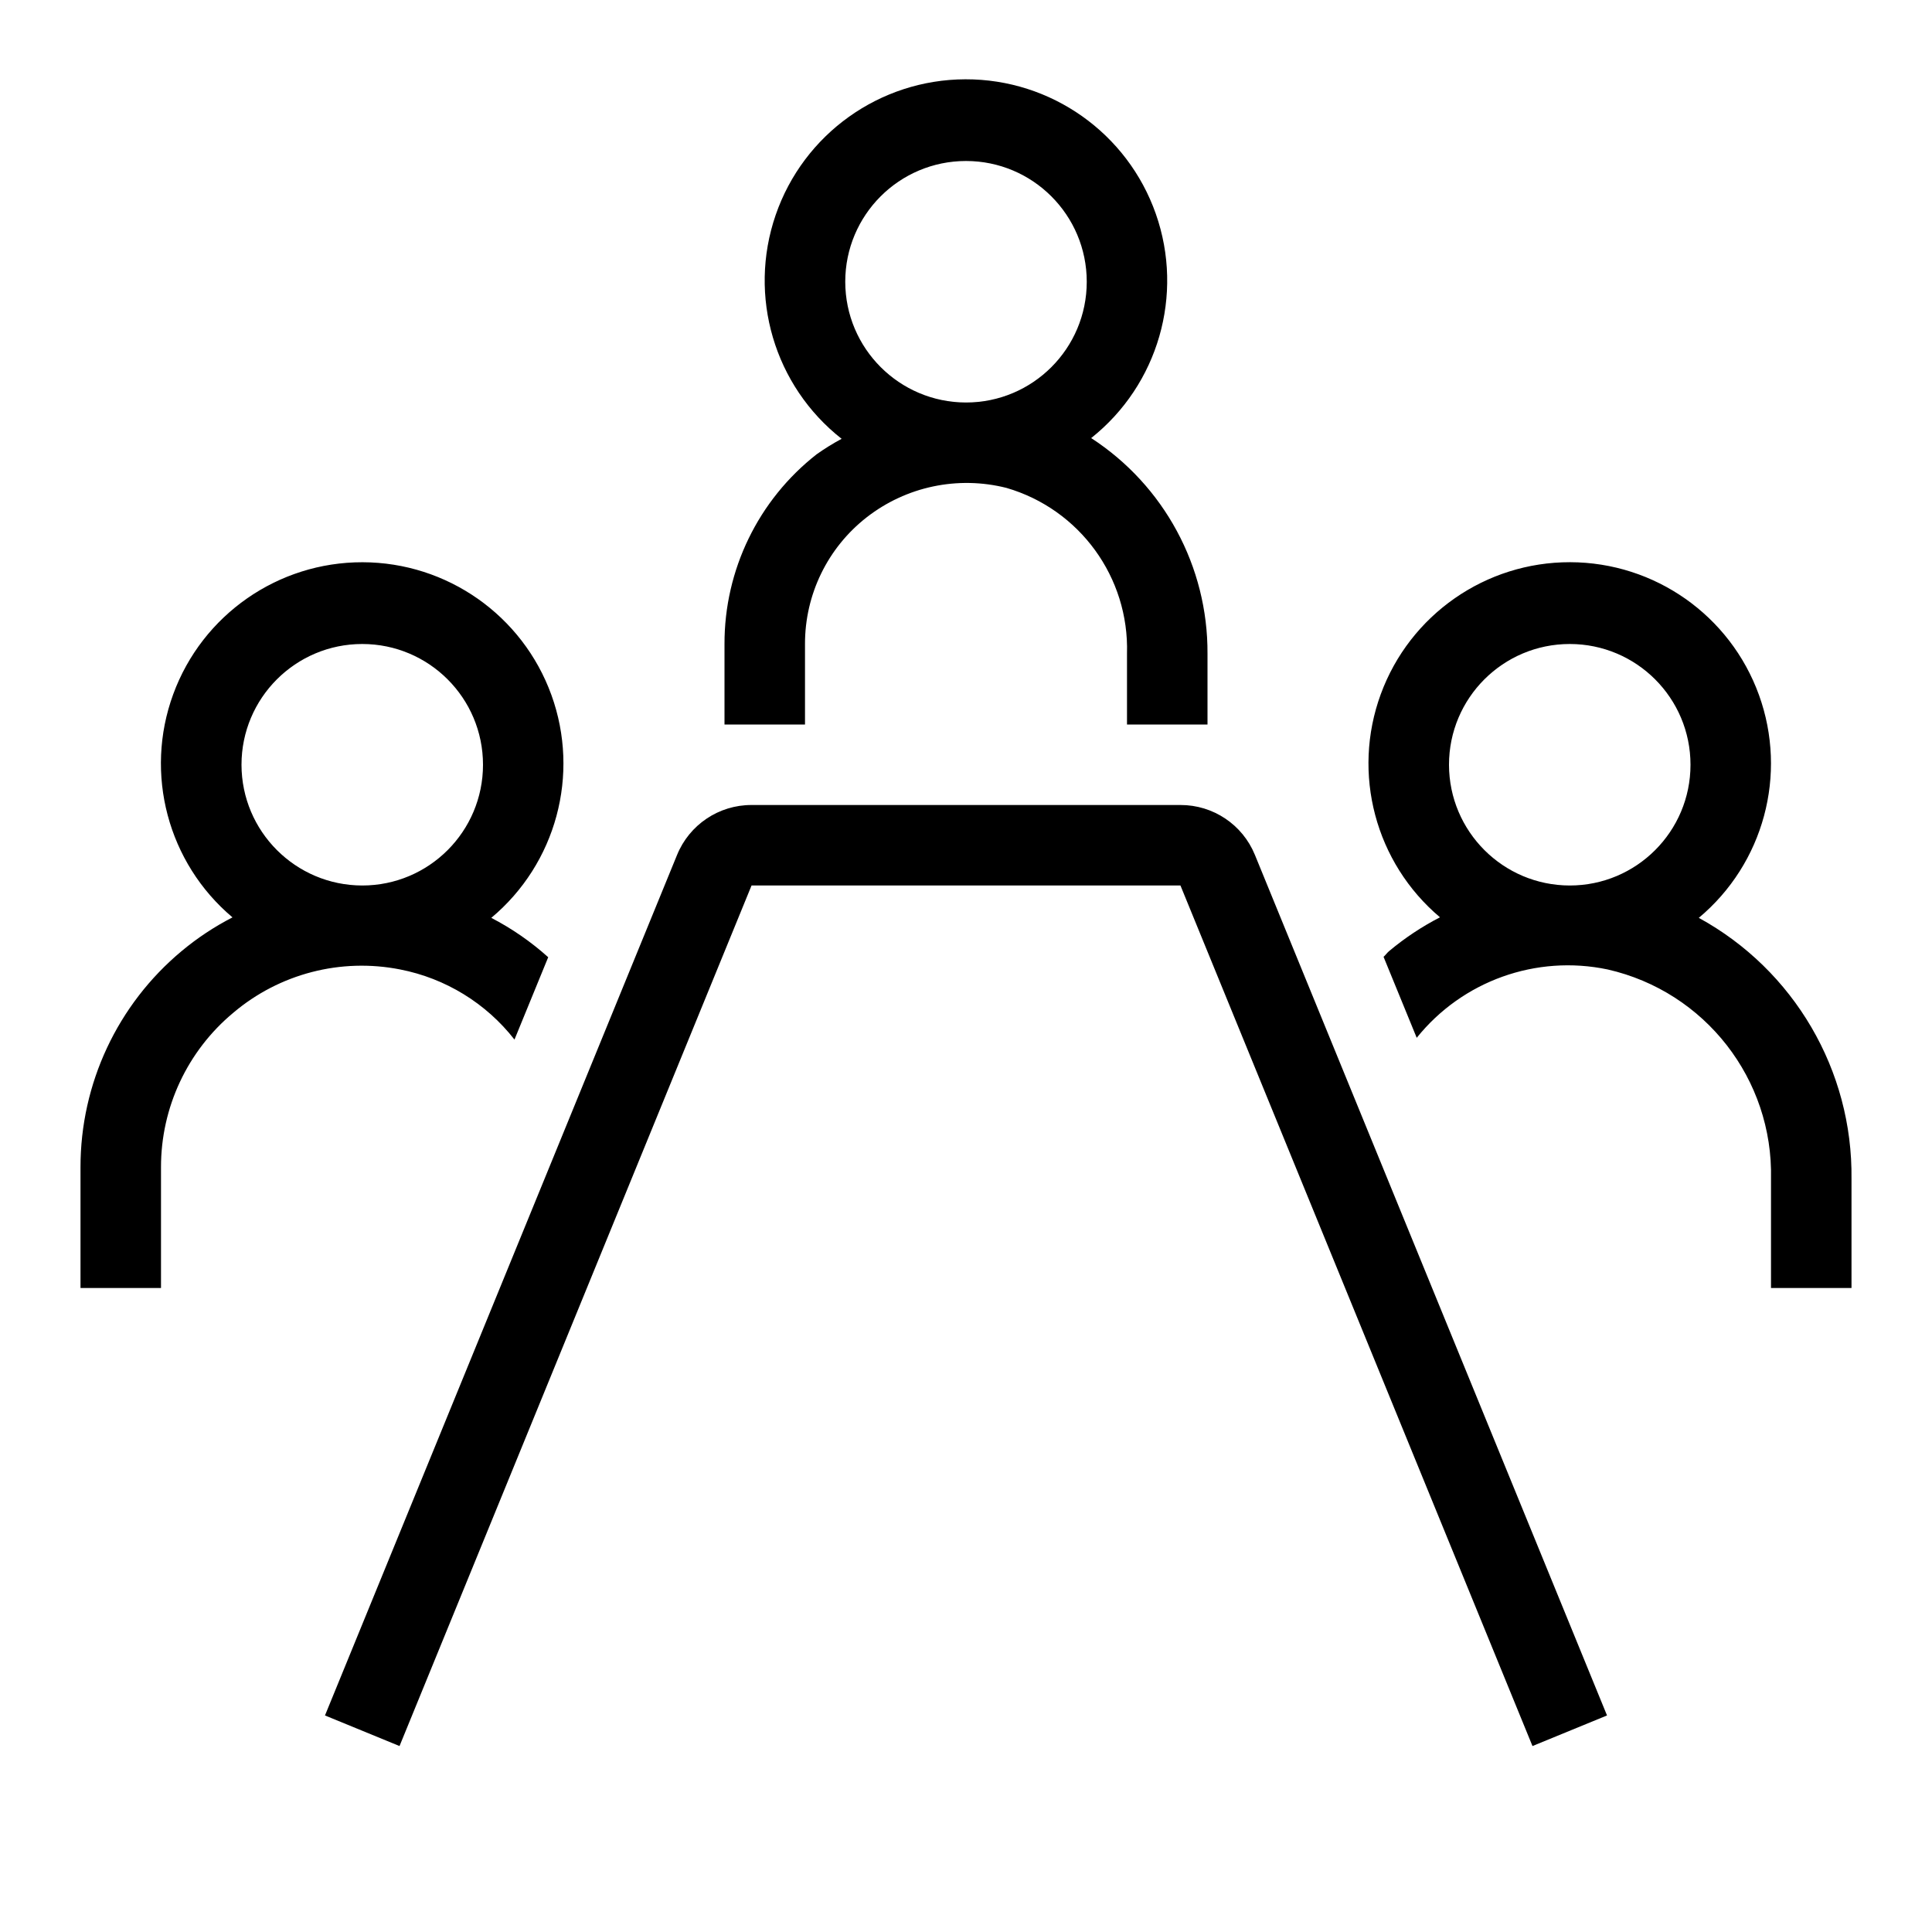
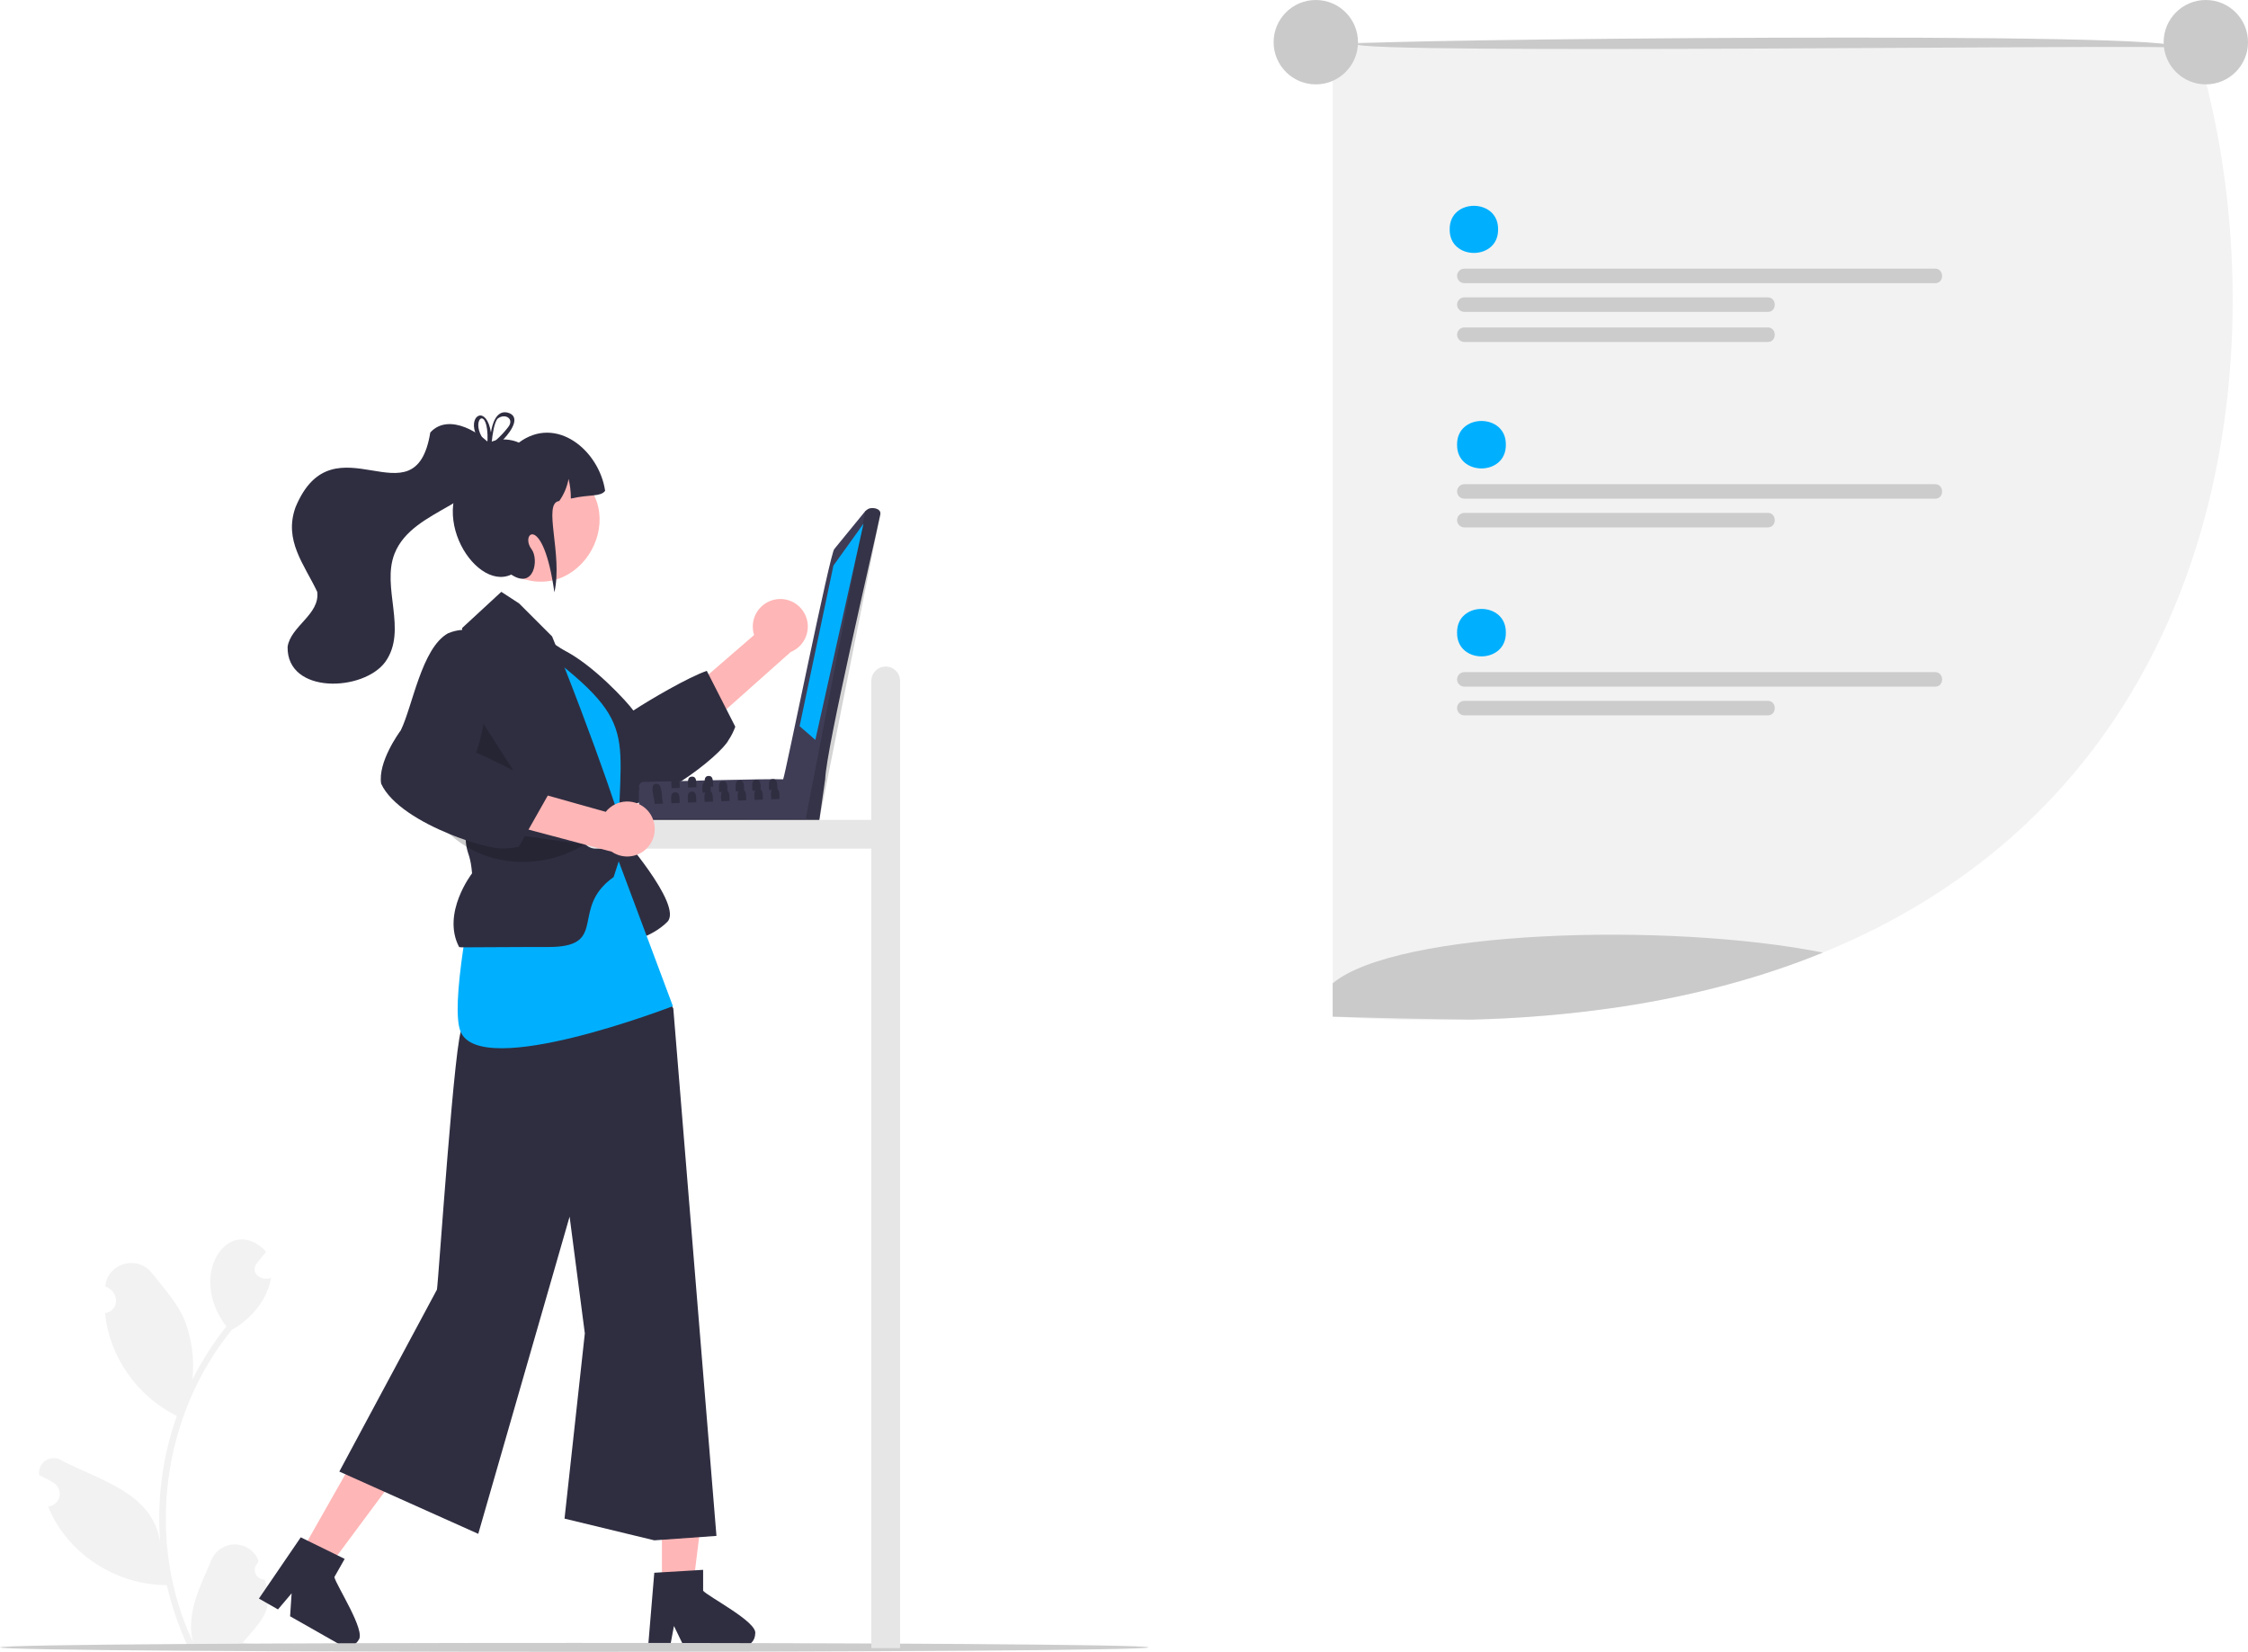
- <svg xmlns="http://www.w3.org/2000/svg" width="45rem" height="25rem" viewBox="0 0 24 24">
-   <path d="M2.898 12.581a2.467 2.467 0 0 1 2.073-.538 2.38 2.38 0 0 1 1.42.871l.419-1.023a3.39 3.39 0 0 0-.707-.489 2.5 2.5 0 1 0-3.215-.006 3.454 3.454 0 0 0-.631.418A3.491 3.491 0 0 0 1 14.5V16h1v-1.5a2.492 2.492 0 0 1 .898-1.919zM3 9.5A1.5 1.5 0 1 1 4.5 11 1.502 1.502 0 0 1 3 9.5zm18.103 1.902a2.5 2.5 0 1 0-3.215-.007 3.448 3.448 0 0 0-.631.419c-.026.021-.044.05-.07.072l.412 1.006a2.407 2.407 0 0 1 2.372-.849A2.608 2.608 0 0 1 22 14.646V16h1v-1.354a3.647 3.647 0 0 0-1.897-3.244zM18 9.5a1.5 1.5 0 1 1 1.5 1.5A1.502 1.502 0 0 1 18 9.5zM10 9V8a1.99 1.99 0 0 1 .764-1.572 2.02 2.02 0 0 1 1.739-.367A2.08 2.08 0 0 1 14 8.119V9h1v-.88a3.173 3.173 0 0 0-1.445-2.678 2.5 2.5 0 1 0-3.1.009 2.956 2.956 0 0 0-.31.192A2.984 2.984 0 0 0 9 8v1zm.5-5.5A1.5 1.5 0 1 1 12 5a1.502 1.502 0 0 1-1.5-1.5zm9.463 17.81l-.926.38L14.664 11H9.336L4.963 21.69l-.926-.38L8.41 10.622A.997.997 0 0 1 9.336 10h5.328a.996.996 0 0 1 .925.62z" />
-   <path fill="none" d="M0 0h24v24H0z" />
+ <svg xmlns="http://www.w3.org/2000/svg" data-name="Layer 1" width="45rem" height="25rem" viewBox="0 0 860.554 632.267">
+   <path d="M259.411,737.882a3.613,3.613,0,0,1-2.619-6.263c.091-.362.156-.622.248-.984a9.707,9.707,0,0,0-17.997-.17c-4.282,10.023-9.825,20.4-7.068,31.44-18.206-38.585-12.015-86.582,14.891-119.58,7.437-4.097,13.465-11.376,15.034-19.827-3.681,1.247-8.27-1.747-5.502-5.624,1.2-1.482,2.411-2.952,3.61-4.434-13.982-14.89-30.641,8.512-15.251,28.609A115.847,115.847,0,0,0,231.746,661.402a48.709,48.709,0,0,0-2.908-22.624c-2.783-6.715-8.001-12.37-12.595-18.175-5.586-7.073-17.083-3.81-17.835,5.166,5.155,1.694,5.825,9.141-.072,10.16,1.545,16.698,12.453,32.043,27.478,39.366a116.299,116.299,0,0,0-6.355,48.611c-2.652-19.25-23.316-23.921-37.759-31.572a5.626,5.626,0,0,0-8.58,5.699,32.495,32.495,0,0,1,5.696,3.005,4.911,4.911,0,0,1-2.282,8.965c7.28,18.018,26.102,30.117,45.434,30.049a119.563,119.563,0,0,0,8.032,23.447H258.692c.103-.319.195-.648.288-.967a32.599,32.599,0,0,1-7.939-.473c7.026-8.319,12.46-12.563,8.371-24.177Z" transform="translate(-158.1058 -133.325)" fill="#f2f2f2" />
+   <polygon points="253.397 607.84 265.228 607.84 270.856 562.209 253.395 562.21 253.397 607.84" fill="#ffb6b6" />
+   <path d="M427.27,742.23v-8.02l-3.11.19-12.66.75-2.93.18-2.24,26.86-.12,1.44h8.4l.27-1.43,1.22-6.5,3.15,6.5.69,1.43h22.27a5.032,5.032,0,0,0,5-5.01C448.15,754.23,429.63,744.74,427.27,742.23Z" transform="translate(-158.1058 -133.325)" fill="#2f2e41" />
+   <polygon points="114.802 594.963 125.091 600.801 152.505 563.891 137.318 555.275 114.802 594.963" fill="#ffb6b6" />
+   <path d="M286.1,736.99l3.95-6.97-2.78-1.37-11.39-5.59-2.64-1.3-12.97,18.99-3.05,4.46,3.45,1.96,3.85,2.19,5.22-6.16-.58,8.79,18.19,10.33h.01l1.17.66a5.008,5.008,0,0,0,6.82-1.89C298.33,757.73,286.91,740.35,286.1,736.99Z" transform="translate(-158.1058 -133.325)" fill="#2f2e41" />
+   <path d="M455.232,362.723a10.549,10.549,0,0,0-8.445,13.667l-18.103,15.669,6.839,13.323,25.254-22.486a10.534,10.534,0,0,0-5.545-20.173Z" transform="translate(-158.1058 -133.325)" fill="#ffb6b6" />
+   <path d="M436.17,404.8l-6.8-13.33-.7-1.37c-7.28,2.56-21.58,10.92-28.1,15.19-2.39-3.33-15.68-17.82-27.17-23.38,0-.01-.01,0-.01,0q-1.185-.57-2.34-1.02a16.161,16.161,0,0,0-5.59-1.16,8.606,8.606,0,0,0-2.51.36,7.057,7.057,0,0,0-2.36,1.21c-1.87,1.44-3.29,3.95-4.09,7.83a15.313,15.313,0,0,0,.71,5.44c3.2,10.61,15.84,22.46,20.31,30.1.44,1.18,4.83,12.8,11.76,16.92a11.173,11.173,0,0,0,1.13.6c.43.06.86.11,1.31.13h.01a18.401,18.401,0,0,0,2.11.03c.36-.01.73-.04,1.1-.07.08-.01.15-.01.23-.02a33.342,33.342,0,0,0,6.79-1.48c.25-.08.5-.16.75-.25a55.869,55.869,0,0,0,5.57-2.24c1.05-.48,2.09-1,3.13-1.54,1.26-.66,2.52-1.36,3.75-2.09,1.06-.61,2.1-1.25,3.12-1.91v-.01c.24-.14.48-.3.72-.47h.01c9.12-5.93,16.56-12.82,17.99-15.67a23.155,23.155,0,0,0,2.58-5.11Z" transform="translate(-158.1058 -133.325)" fill="#2f2e41" />
+   <path d="M394.782,451.693s25.071,28.208,18.769,34.51S397.442,494.16,397.442,494.16l-11.989-.924Z" transform="translate(-158.1058 -133.325)" fill="#2f2e41" />
+   <path d="M364.027,376.021c32.335,18.919,43.208,36.992,28.254,73.361Z" transform="translate(-158.1058 -133.325)" fill="#2f2e41" />
+   <path d="M335.038,527.266c-2.623-1.22-9.139,97.219-9.671,99.692L288.002,696.594,341.186,720.434l34.97-121.422,5.828,44.683-7.771,70.91,34.377,8.314,23.778-1.698-16.514-201.868-31.337-56.821Z" transform="translate(-158.1058 -133.325)" fill="#2f2e41" />
+   <path d="M361.238,378.81c43.906,32.688,33.185,33.27,33.542,83.723l20.921,55.91s-73.753,28.564-81.315,9.658S361.238,378.81,361.238,378.81Z" transform="translate(-158.1058 -133.325)" fill="#00b0ff" />
+   <path d="M395.35,447.16c-.09-.32-.2-.69-.32-1.08v-.01c-.19-.63-.41-1.32-.67-2.11-.16-.5-.33-1.04-.52-1.61-.12-.36-.24-.73-.37-1.12-3.52-10.63-10.62-30.45-19.24-52.36v-.01q-1.56-3.945-3.18-7.97c-.1-.24-.19-.49-.29-.73-.43-1.07-.87-2.15-1.31-3.23L356.82,364.3l-6.81-4.44-15,13.85s.01.24.03.71c.21,4.27,1.24,27.33,1.37,54.59.03,6.87.01,14.01-.11,21.18v.19c-.03,1.88,0,3.34.09,4.52a19.694,19.694,0,0,0,.29,2.5c.56,3.08,1.59,3.8,2.14,10.21,0,0-11.8,15.21-4.95,28.23a9.389,9.389,0,0,0,1.64.1c2.42.04,8.06-.11,23.57-.12,2.69-.02,5.67-.02,8.98-.01,21.69,0,10-12.55,21.59-23.98.25-.25.5-.49.77-.73a26.25,26.25,0,0,1,2.6-2.07l1.94-6.02.62-1.93.01-.25.06-2.67.13-5.32.09-3.54A13.146,13.146,0,0,0,395.35,447.16Z" transform="translate(-158.1058 -133.325)" fill="#2f2e41" />
+   <polygon points="183.259 274.171 179.814 295.671 203.133 305.289 183.259 274.171" opacity="0.2" />
+   <path d="M375.806,312.968c26.087,14.844,4.671,54.011-21.902,40.064C327.818,338.188,349.234,299.022,375.806,312.968Z" transform="translate(-158.1058 -133.325)" fill="#ffb6b6" />
+   <path d="M326.601,448.837c13.833,16.302,37.405,18.655,55.308,7.716Z" transform="translate(-158.1058 -133.325)" opacity="0.2" />
+   <path d="M389.755,321.199c-1.828,2.377-5.647,1.263-13.125,2.959a31.176,31.176,0,0,0-.872-7.526,21.185,21.185,0,0,1-3.572,8.47c-6.494.72,1.467,20.448-1.858,34.952-4.284-30.6-13.294-22.583-8.742-16.513,2.914,3.885.971,15.542-7.771,9.714-14.425,6.855-34.97-27.199-12.199-43.169-.407-8.633,9.199-9.996,15.114-7.342C371.083,292.049,387.483,305.751,389.755,321.199Z" transform="translate(-158.1058 -133.325)" fill="#2f2e41" />
+   <path d="M404.487,432.632c7.414-.148,47.24-1.291,53.771-1.01.369-1.293,12.75,14.573,13.051,14.671a1.808,1.808,0,0,1-.605,2.908c-.728.442-64.932-.746-65.71-.591a1.786,1.786,0,0,1-1.594-1.038l-.429-.961c-.045-1.644-.583-10.048-.1-11.485A1.778,1.778,0,0,1,404.487,432.632Z" transform="translate(-158.1058 -133.325)" fill="#3f3d56" />
+   <path d="M402.971,446.61c.377.905.859,2.043,2.023,2.001l65.032.73a1.794,1.794,0,0,0,1.565-2.633Z" transform="translate(-158.1058 -133.325)" opacity="0.17" style="isolation:isolate" />
+   <path d="M457.954,431.428c.7-1.211,18.086-87.238,19.537-87.958l11.87-14.521,1.061-.798c1.475-.81,5.014-.262,4.696,1.991h0c-2.789,13.37-20.726,89.518-21.119,101.39L471.84,446.657a1.863,1.863,0,0,1-2.3,1.53,3.583,3.583,0,0,1-2.877-2.079C466.501,445.574,457.141,431.738,457.954,431.428Z" transform="translate(-158.1058 -133.325)" fill="#3f3d56" />
+   <path d="M489.364,328.95,466.661,446.111c.759,1.922,4.312,3.268,5.139.747.014-.003,23.291-116.644,23.315-116.713C495.363,327.338,490.725,327.249,489.364,328.95Z" transform="translate(-158.1058 -133.325)" opacity="0.17" style="isolation:isolate" />
+   <polygon points="330.574 200.416 319.044 216.487 306.102 277.953 312.118 283.201 330.574 200.416" fill="#00b0ff" />
+   <path d="M411.41,436.75c-.24-1.86-.7-3.57-2.05-3.44-1.99-.01-1.56,2.7-1.08,4.98a12.539,12.539,0,0,1,.46,2.76l3.19-.13A26.319,26.319,0,0,1,411.41,436.75Z" transform="translate(-158.1058 -133.325)" fill="#2f2e41" />
+   <path d="M430.21,436.31c-.02-.53.01-1.21-.06-1.85-.11-1.06-.47-1.98-1.68-1.91a1.6,1.6,0,0,0-.65.13c-1.29.58-.76,2.93-.78,4.07l1.04-.04,2.15-.08C430.22,436.53,430.21,436.42,430.21,436.31Z" transform="translate(-158.1058 -133.325)" fill="#2f2e41" />
+   <path d="M436.58,436.05c-.05-1.4.2-3.87-1.74-3.76-2.1.04-1.41,2.9-1.43,4.21l1.03-.04,2.16-.09C436.59,436.27,436.58,436.16,436.58,436.05Z" transform="translate(-158.1058 -133.325)" fill="#2f2e41" />
+   <path d="M442.95,435.8c-.05-1.41.2-3.88-1.74-3.76-2.1.04-1.41,2.9-1.43,4.2l1.04-.04,2.15-.08C442.96,436.02,442.95,435.91,442.95,435.8Z" transform="translate(-158.1058 -133.325)" fill="#2f2e41" />
+   <path d="M449.32,435.54c-.05-1.4.2-3.87-1.74-3.76-2.1.05-1.41,2.9-1.43,4.21l1.03-.04,2.16-.09C449.33,435.76,449.32,435.65,449.32,435.54Z" transform="translate(-158.1058 -133.325)" fill="#2f2e41" />
+   <path d="M455.69,435.29c-.04-1.26.15-3.36-1.19-3.71h-.01a1.506,1.506,0,0,0-.54-.05,1.464,1.464,0,0,0-.44.06h-.01c-1.54.43-.96,2.94-.98,4.14l1.04-.04,2.15-.08C455.7,435.51,455.69,435.4,455.69,435.29Z" transform="translate(-158.1058 -133.325)" fill="#2f2e41" />
+   <path d="M418.28,432.75v-.01a3.115,3.115,0,0,0-.08-.44c-.16-.85-.57-1.51-1.6-1.45-1.01.02-1.37.68-1.48,1.52a13.33,13.33,0,0,0,.04,2.29c.01.15.01.28.01.4l3.19-.13C418.31,434.37,418.36,433.53,418.28,432.75Z" transform="translate(-158.1058 -133.325)" fill="#2f2e41" />
+   <path d="M424.6,432.14c-.16-.89-.57-1.61-1.63-1.54-1.05.02-1.4.74-1.49,1.62a23.278,23.278,0,0,0,.06,2.58l3.19-.13C424.67,434.03,424.75,433,424.6,432.14Z" transform="translate(-158.1058 -133.325)" fill="#2f2e41" />
+   <path d="M430.98,431.99c-.14-.94-.53-1.71-1.64-1.65-1.09.02-1.42.79-1.5,1.72a4.233,4.233,0,0,0-.02.62c.01.69.1,1.39.09,1.87l2.24-.09.95-.04C431.04,433.8,431.12,432.83,430.98,431.99Z" transform="translate(-158.1058 -133.325)" fill="#2f2e41" />
+   <path d="M416.54,436.59c-2.1.04-1.42,2.9-1.43,4.2l3.19-.12C418.18,439.36,418.64,436.46,416.54,436.59Z" transform="translate(-158.1058 -133.325)" fill="#2f2e41" />
+   <path d="M422.91,436.33c-2.1.04-1.42,2.9-1.43,4.21l3.19-.13C424.55,439.11,425.01,436.21,422.91,436.33Z" transform="translate(-158.1058 -133.325)" fill="#2f2e41" />
+   <path d="M430.21,436.31a1.405,1.405,0,0,0-.93-.23,1.32,1.32,0,0,0-1.2.63c-.57.92-.22,2.64-.23,3.57l3.19-.12C430.94,439.1,431.23,436.98,430.21,436.31Z" transform="translate(-158.1058 -133.325)" fill="#2f2e41" />
+   <path d="M436.58,436.05a1.389,1.389,0,0,0-.93-.23,1.323,1.323,0,0,0-1.21.64c-.55.93-.21,2.64-.22,3.57l3.19-.13C437.31,438.85,437.6,436.74,436.58,436.05Z" transform="translate(-158.1058 -133.325)" fill="#2f2e41" />
+   <path d="M442.95,435.8a1.405,1.405,0,0,0-.93-.23,1.319,1.319,0,0,0-1.2.63c-.57.92-.22,2.64-.23,3.57l3.19-.12C443.68,438.59,443.97,436.47,442.95,435.8Z" transform="translate(-158.1058 -133.325)" fill="#2f2e41" />
+   <path d="M449.32,435.54a1.389,1.389,0,0,0-.93-.23,1.312,1.312,0,0,0-1.21.64c-.55.93-.21,2.64-.22,3.57l3.19-.13C450.05,438.34,450.34,436.23,449.32,435.54Z" transform="translate(-158.1058 -133.325)" fill="#2f2e41" />
+   <path d="M455.69,435.29a1.405,1.405,0,0,0-.93-.23,1.308,1.308,0,0,0-1.2.63c-.56.93-.22,2.64-.23,3.57l3.19-.12C456.42,438.08,456.71,435.97,455.69,435.29Z" transform="translate(-158.1058 -133.325)" fill="#2f2e41" />
+   <path d="M322.823,298.871c-5.808,35.709-36.937-6.567-51.574,28.574-4.602,12.726,3.294,21.83,8.288,32.393,1.14,8.681-10.153,13.085-11.336,21.076-.329,18.32,29.226,17.199,37.489,5.641,8.49-12.099-1.648-28.333,3.455-41.32,7.172-18.031,36.34-18.165,38.881-39.142C343.104,299.084,329.871,291.058,322.823,298.871Z" transform="translate(-158.1058 -133.325)" fill="#2f2e41" />
+   <path d="M597.775,763.887c-.767,2.273-438.841,2.273-439.669.006C158.872,761.614,596.946,761.614,597.775,763.887Z" transform="translate(-158.1058 -133.325)" fill="#ccc" />
+   <path d="M346.35,302.36c-.19.08-.38.16-.55.25h-.01c-.16.08-.32.16-.48.25-.02.01-.03.02-.05.03-.21-.2-.42-.4-.64-.6a2.313,2.313,0,0,0,.04.98l.03.12c.2.21.41.41.63.62.2-.15.39-.31.59-.46.12-.1.24-.2.37-.3.02-.26.05-.56.08-.89Zm6.02-11.12c-4.46-1.02-5.9,4.81-6.33,7.62-1.62-10.2-8.36-6.99-6.03-.03a15.583,15.583,0,0,0,3.43,5.52c.21.24.44.48.68.72-.27,1.4,1.09,1.04,2.93-.25a24.508,24.508,0,0,0,3.75-3.29C354.47,297.68,357.33,292.53,352.37,291.24Zm.14,5.74a34.946,34.946,0,0,1-4.61,4.89q-.795.72-1.62,1.38c-.01.09-.01.17-.02.24a1.832,1.832,0,0,1-.14.28c-.56,1.01-1.19.46-1.43-.38-.02-.03-.05-.06-.07-.09a14.09,14.09,0,0,1-2.07-2.74c-4.13-7.16,2.52-12.03,2.19,1.34a1.266,1.266,0,0,0-.12.39,2.313,2.313,0,0,0,.04.98l.03.12c.2.21.41.41.63.62.2-.15.39-.31.59-.46.12-.1.24-.2.37-.3.02-.26.05-.56.08-.89v-.01c.26-2.68.97-7.5,2.28-8.81C351.52,291.33,355.25,293.72,352.51,296.98Zm-6.16,5.38c-.19.08-.38.16-.55.25h-.01c-.16.08-.32.16-.48.25-.02.01-.03.02-.05.03-.21-.2-.42-.4-.64-.6a2.313,2.313,0,0,0,.04.98l.03.12c.2.21.41.41.63.62.2-.15.39-.31.59-.46.12-.1.24-.2.37-.3.02-.26.05-.56.08-.89Z" transform="translate(-158.1058 -133.325)" fill="#2f2e41" />
+   <path d="M497.16,388.455a5.5,5.5,0,0,0-5.5,5.5v53.206h-105.5a5.5,5.5,0,0,0,0,11h105.5v306h11V393.955A5.5,5.5,0,0,0,497.16,388.455Z" transform="translate(-158.1058 -133.325)" fill="#e6e6e6" />
+   <path d="M406.044,443.582a10.549,10.549,0,0,0-16.058.485l-23.051-6.471-7.349,13.049,32.681,8.681a10.534,10.534,0,0,0,13.777-15.744Z" transform="translate(-158.1058 -133.325)" fill="#ffb6b6" />
+   <path d="M354.62,428.25c-1.67-.87-3.34-1.72-4.97-2.51-3.54-1.75-6.83-3.28-9.25-4.32a83.636,83.636,0,0,0,2.82-11.02c2.84-14.32,4.77-36.64-8.18-35.98a16.898,16.898,0,0,0-5.44,1.32c-10.09,5.61-13.55,27.92-18.07,37.13-.79,1.07-8.81,12.19-7.52,20.42,3.66,8,15.3,14.84,26.21,19.29l.01.01c2.1.86,4.18,1.63,6.16,2.31,2.26.77,4.41,1.41,6.34,1.91,3.85,1,6.86,1.45,8.31,1.25a23.43,23.43,0,0,0,5.69-.66l2.29-4.04,1.41-2.5,7.37-13.02.76-1.34A110.026,110.026,0,0,0,354.62,428.25Z" transform="translate(-158.1058 -133.325)" fill="#2f2e41" />
+   <path d="M855.93,497.94c-22.86,9.33-48.7,16.44-77.78,20.82a460.562,460.562,0,0,1-57.06,4.84q-25.08.63-52.82-1.13V156.38a6.92,6.92,0,0,1,6.92-6.91l2.76.01,11.07.03h.19l297.18.74h1.35l10.74.03q2.31,7.44,4.3,15.33C1029.54,271.9,1009.78,435.15,855.93,497.94Z" transform="translate(-158.1058 -133.325)" fill="#f2f2f2" />
+   <path d="M734.558,303.543c.177,12.112-18.849,12.112-18.67-.001C715.711,291.431,734.736,291.431,734.558,303.543Z" transform="translate(-158.1058 -133.325)" fill="#00b0ff" />
+   <path d="M898.86,318.66H718.67a2.775,2.775,0,1,0,0,5.55H898.86C902.51,324.27,902.42,318.6,898.86,318.66Z" transform="translate(-158.1058 -133.325)" fill="#ccc" />
+   <path d="M834.8,329.64H718.67a2.78,2.78,0,0,0,0,5.56H834.8C838.43,335.25,838.37,329.59,834.8,329.64Z" transform="translate(-158.1058 -133.325)" fill="#ccc" />
+   <path d="M898.86,236.16H718.67a2.78,2.78,0,0,0,0,5.56H898.86C902.51,241.77,902.42,236.11,898.86,236.16Z" transform="translate(-158.1058 -133.325)" fill="#ccc" />
+   <path d="M834.8,247.15H718.67a2.78,2.78,0,0,0,0,5.56H834.8C838.43,252.76,838.37,247.1,834.8,247.15Z" transform="translate(-158.1058 -133.325)" fill="#ccc" />
+   <path d="M834.8,258.66H718.67a2.78,2.78,0,0,0,0,5.56H834.8C838.43,264.27,838.37,258.61,834.8,258.66Z" transform="translate(-158.1058 -133.325)" fill="#ccc" />
+   <path d="M734.558,375.483c.177,12.112-18.849,12.112-18.67-.001C715.711,363.371,734.736,363.371,734.558,375.483Z" transform="translate(-158.1058 -133.325)" fill="#00b0ff" />
+   <path d="M898.86,390.59H718.67a2.78,2.78,0,0,0,0,5.56H898.86C902.51,396.2,902.42,390.54,898.86,390.59Z" transform="translate(-158.1058 -133.325)" fill="#ccc" />
+   <path d="M834.8,401.58H718.67a2.78,2.78,0,0,0,0,5.56H834.8C838.43,407.19,838.37,401.53,834.8,401.58Z" transform="translate(-158.1058 -133.325)" fill="#ccc" />
+   <path d="M731.59,221.124c.176,12.022-18.708,12.022-18.531-.001C712.884,209.102,731.767,209.102,731.59,221.124Z" transform="translate(-158.1058 -133.325)" fill="#00b0ff" />
+   <path d="M991.125,151.594c-1.434-1.439-314.464,2.767-314.108-1.455C675.477,148.547,999.708,144.906,991.125,151.594Z" transform="translate(-158.1058 -133.325)" fill="#cacaca" />
+   <circle cx="503.702" cy="16.147" r="16.147" fill="#cacaca" />
+   <circle cx="844.407" cy="16.147" r="16.147" fill="#cacaca" />
+   <path d="M855.93,497.94c-22.86,9.33-48.7,16.44-77.78,20.82a460.562,460.562,0,0,1-57.06,4.84q-25.8-.3-52.82-1.13V509.71C692.52,489.36,796.42,486.11,855.93,497.94Z" transform="translate(-158.1058 -133.325)" fill="#cacaca" />
</svg>
